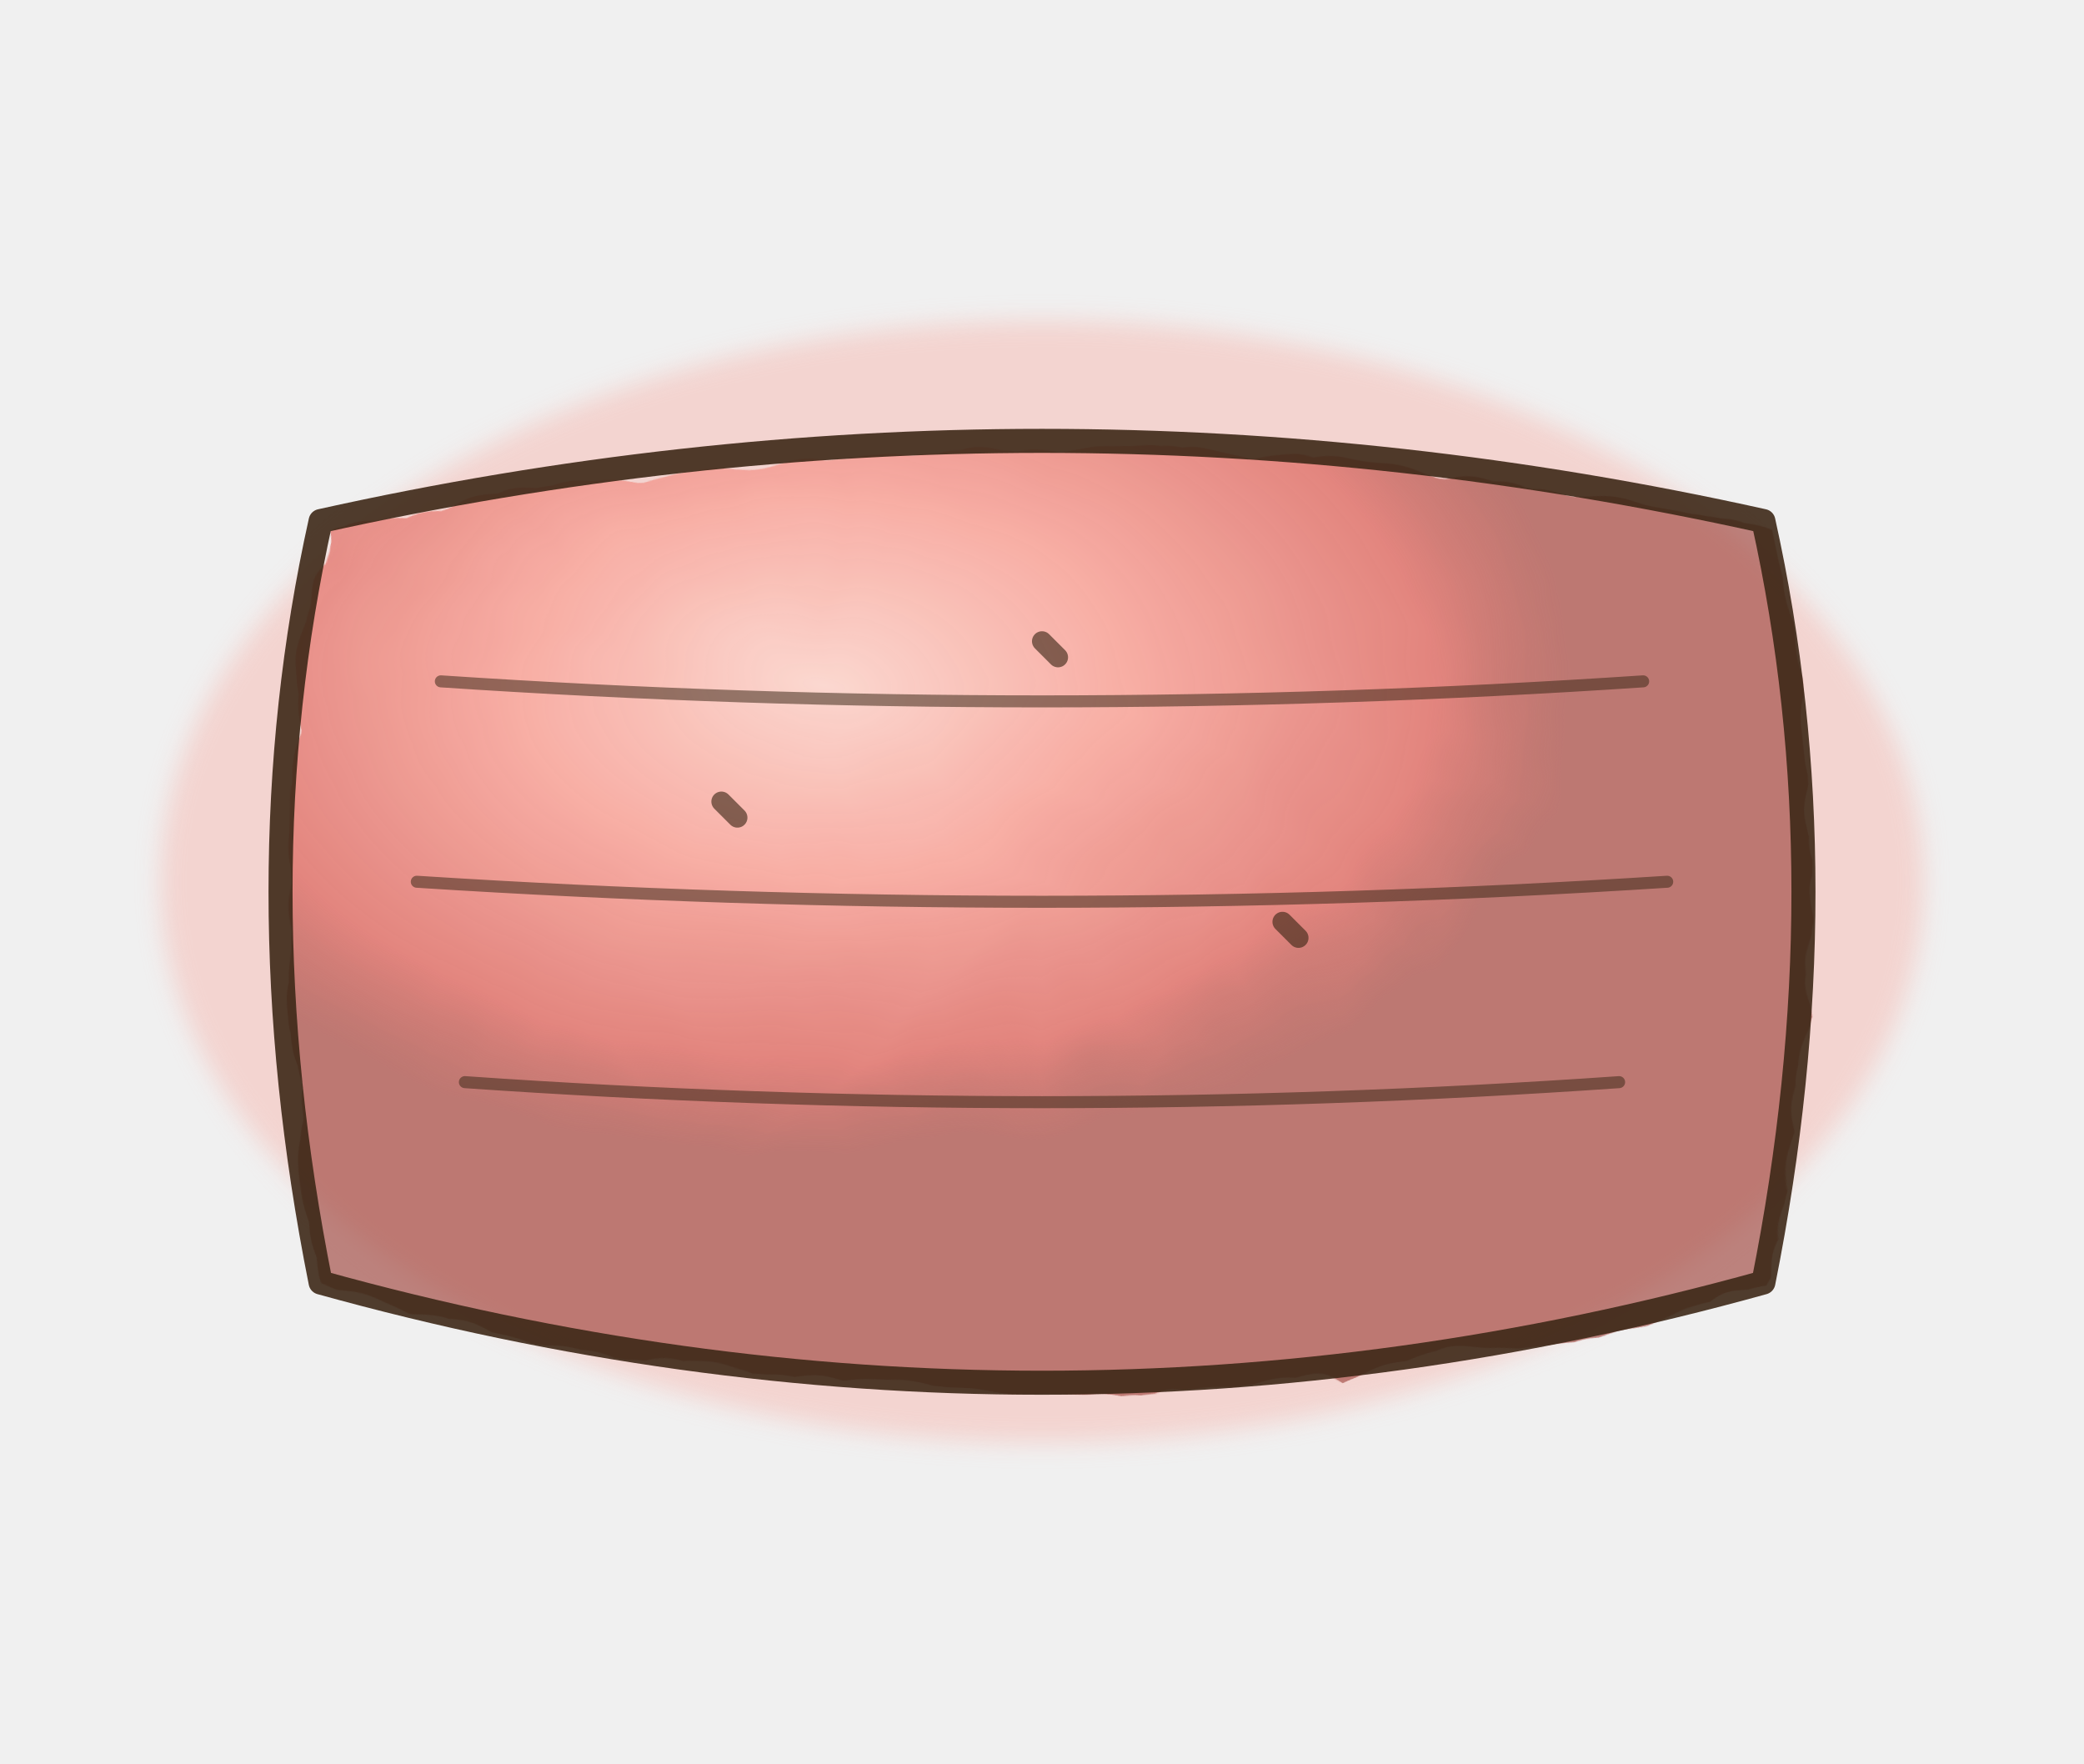
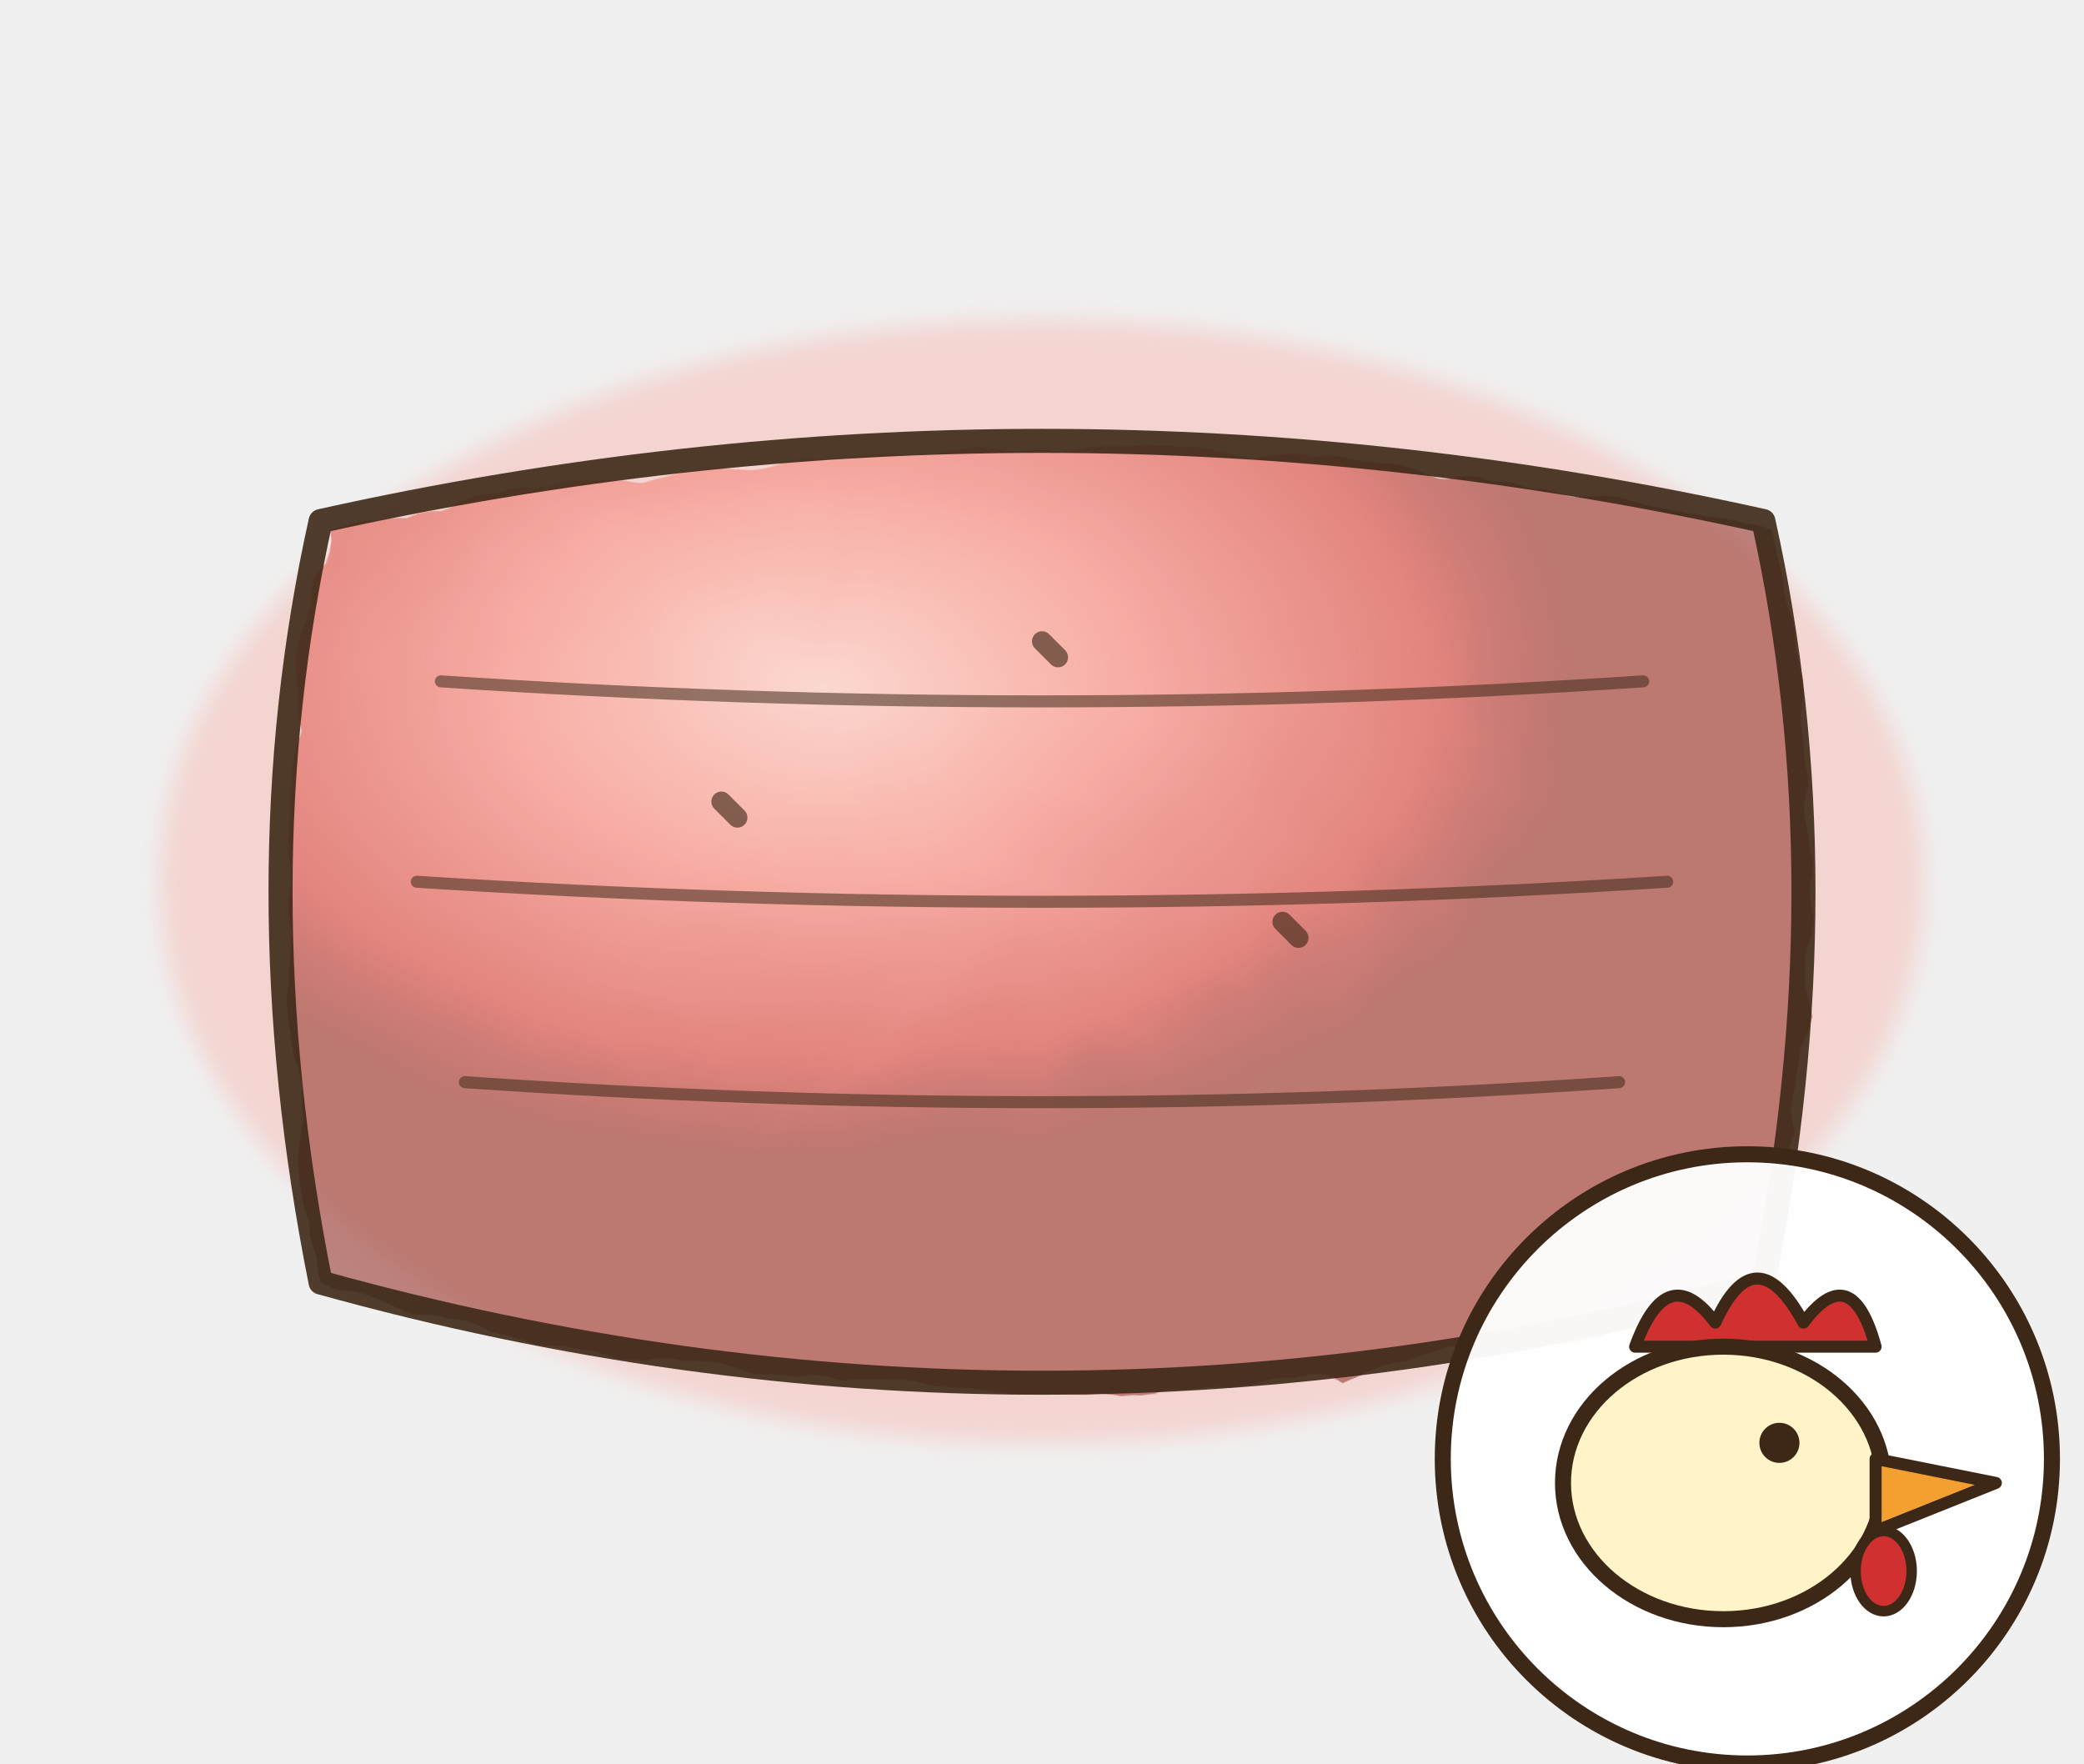
<svg xmlns="http://www.w3.org/2000/svg" viewBox="-130 -110 260 220" font-family="Noto Sans CJK JP, sans-serif">
  <defs>
    <radialGradient id="wcBodyChicken" cx="35%" cy="25%">
      <stop offset="0%" stop-color="#FCD8D0" stop-opacity="0.95" />
      <stop offset="40%" stop-color="#F8AAA0" stop-opacity="0.9" />
      <stop offset="80%" stop-color="#E07770" stop-opacity="0.85" />
      <stop offset="100%" stop-color="#A0463F" stop-opacity="0.65" />
    </radialGradient>
    <radialGradient id="wcLeafChicken" cx="50%" cy="20%">
      <stop offset="0%" stop-color="#9BCB7A" stop-opacity="0.9" />
      <stop offset="60%" stop-color="#5D8F3D" stop-opacity="0.7" />
      <stop offset="100%" stop-color="#2C5F2D" stop-opacity="0.5" />
    </radialGradient>
    <filter id="wcRoughChicken" x="-10%" y="-10%" width="120%" height="120%">
      <feTurbulence baseFrequency="0.04" numOctaves="3" seed="19" />
      <feDisplacementMap in="SourceGraphic" scale="4" />
    </filter>
    <filter id="wcBlurChicken">
      <feGaussianBlur stdDeviation="1.5" />
    </filter>
  </defs>
  <g filter="url(#wcBlurChicken)" opacity="0.4">
    <ellipse cx="0" cy="0" rx="110" ry="70" fill="#F8AAA0" />
  </g>
  <g filter="url(#wcRoughChicken)">
    <path d="M -90 -45 Q -100 0 -90 50 Q 0 75 90 50 Q 100 0 90 -45 Q 0 -65 -90 -45 Z" fill="url(#wcBodyChicken)" />
  </g>
  <g stroke="#3D2817" stroke-width="3" fill="none" stroke-linecap="round" stroke-linejoin="round" opacity="0.9">
    <path d="M -90 -45 Q -100 0 -90 50 Q 0 75 90 50 Q 100 0 90 -45 Q 0 -65 -90 -45 Z" />
    <path d="M -75 -25 Q 0 -20 75 -25" opacity="0.6" stroke-width="1.5" />
    <path d="M -78 0 Q 0 5 78 0" opacity="0.6" stroke-width="1.5" />
    <path d="M -72 25 Q 0 30 72 25" opacity="0.6" stroke-width="1.5" />
    <path d="M -40 -10 L -38 -8" opacity="0.7" stroke-width="2.5" />
    <path d="M 30 5 L 32 7" opacity="0.7" stroke-width="2.5" />
    <path d="M 0 -30 L 2 -28" opacity="0.7" stroke-width="2.5" />
  </g>
+   <g transform="translate(88, 72)" data-icon="chicken">
+     <circle cx="0" cy="0" r="38" fill="#FFFFFF" fill-opacity="0.96" stroke="#3D2817" stroke-width="2" />
+     <path d="M -14 -14 Q -10 -25 -4 -17 Q 1 -28 7 -17 Q 13 -25 16 -14 Z" fill="#D03030" stroke="#3D2817" stroke-width="1.5" stroke-linejoin="round" />
+     <ellipse cx="-3" cy="3" rx="20" ry="17" fill="#FFF4C8" stroke="#3D2817" stroke-width="2" />
+     <path d="M 16 0 L 31 3 L 16 9 Z" fill="#F4A030" stroke="#3D2817" stroke-width="1.5" stroke-linejoin="round" />
+     <ellipse cx="17" cy="14" rx="3.5" ry="5" fill="#D03030" stroke="#3D2817" stroke-width="1.3" />
+     <circle cx="4" cy="-2" r="2.5" fill="#3D2817" />
+   </g>
</svg>
